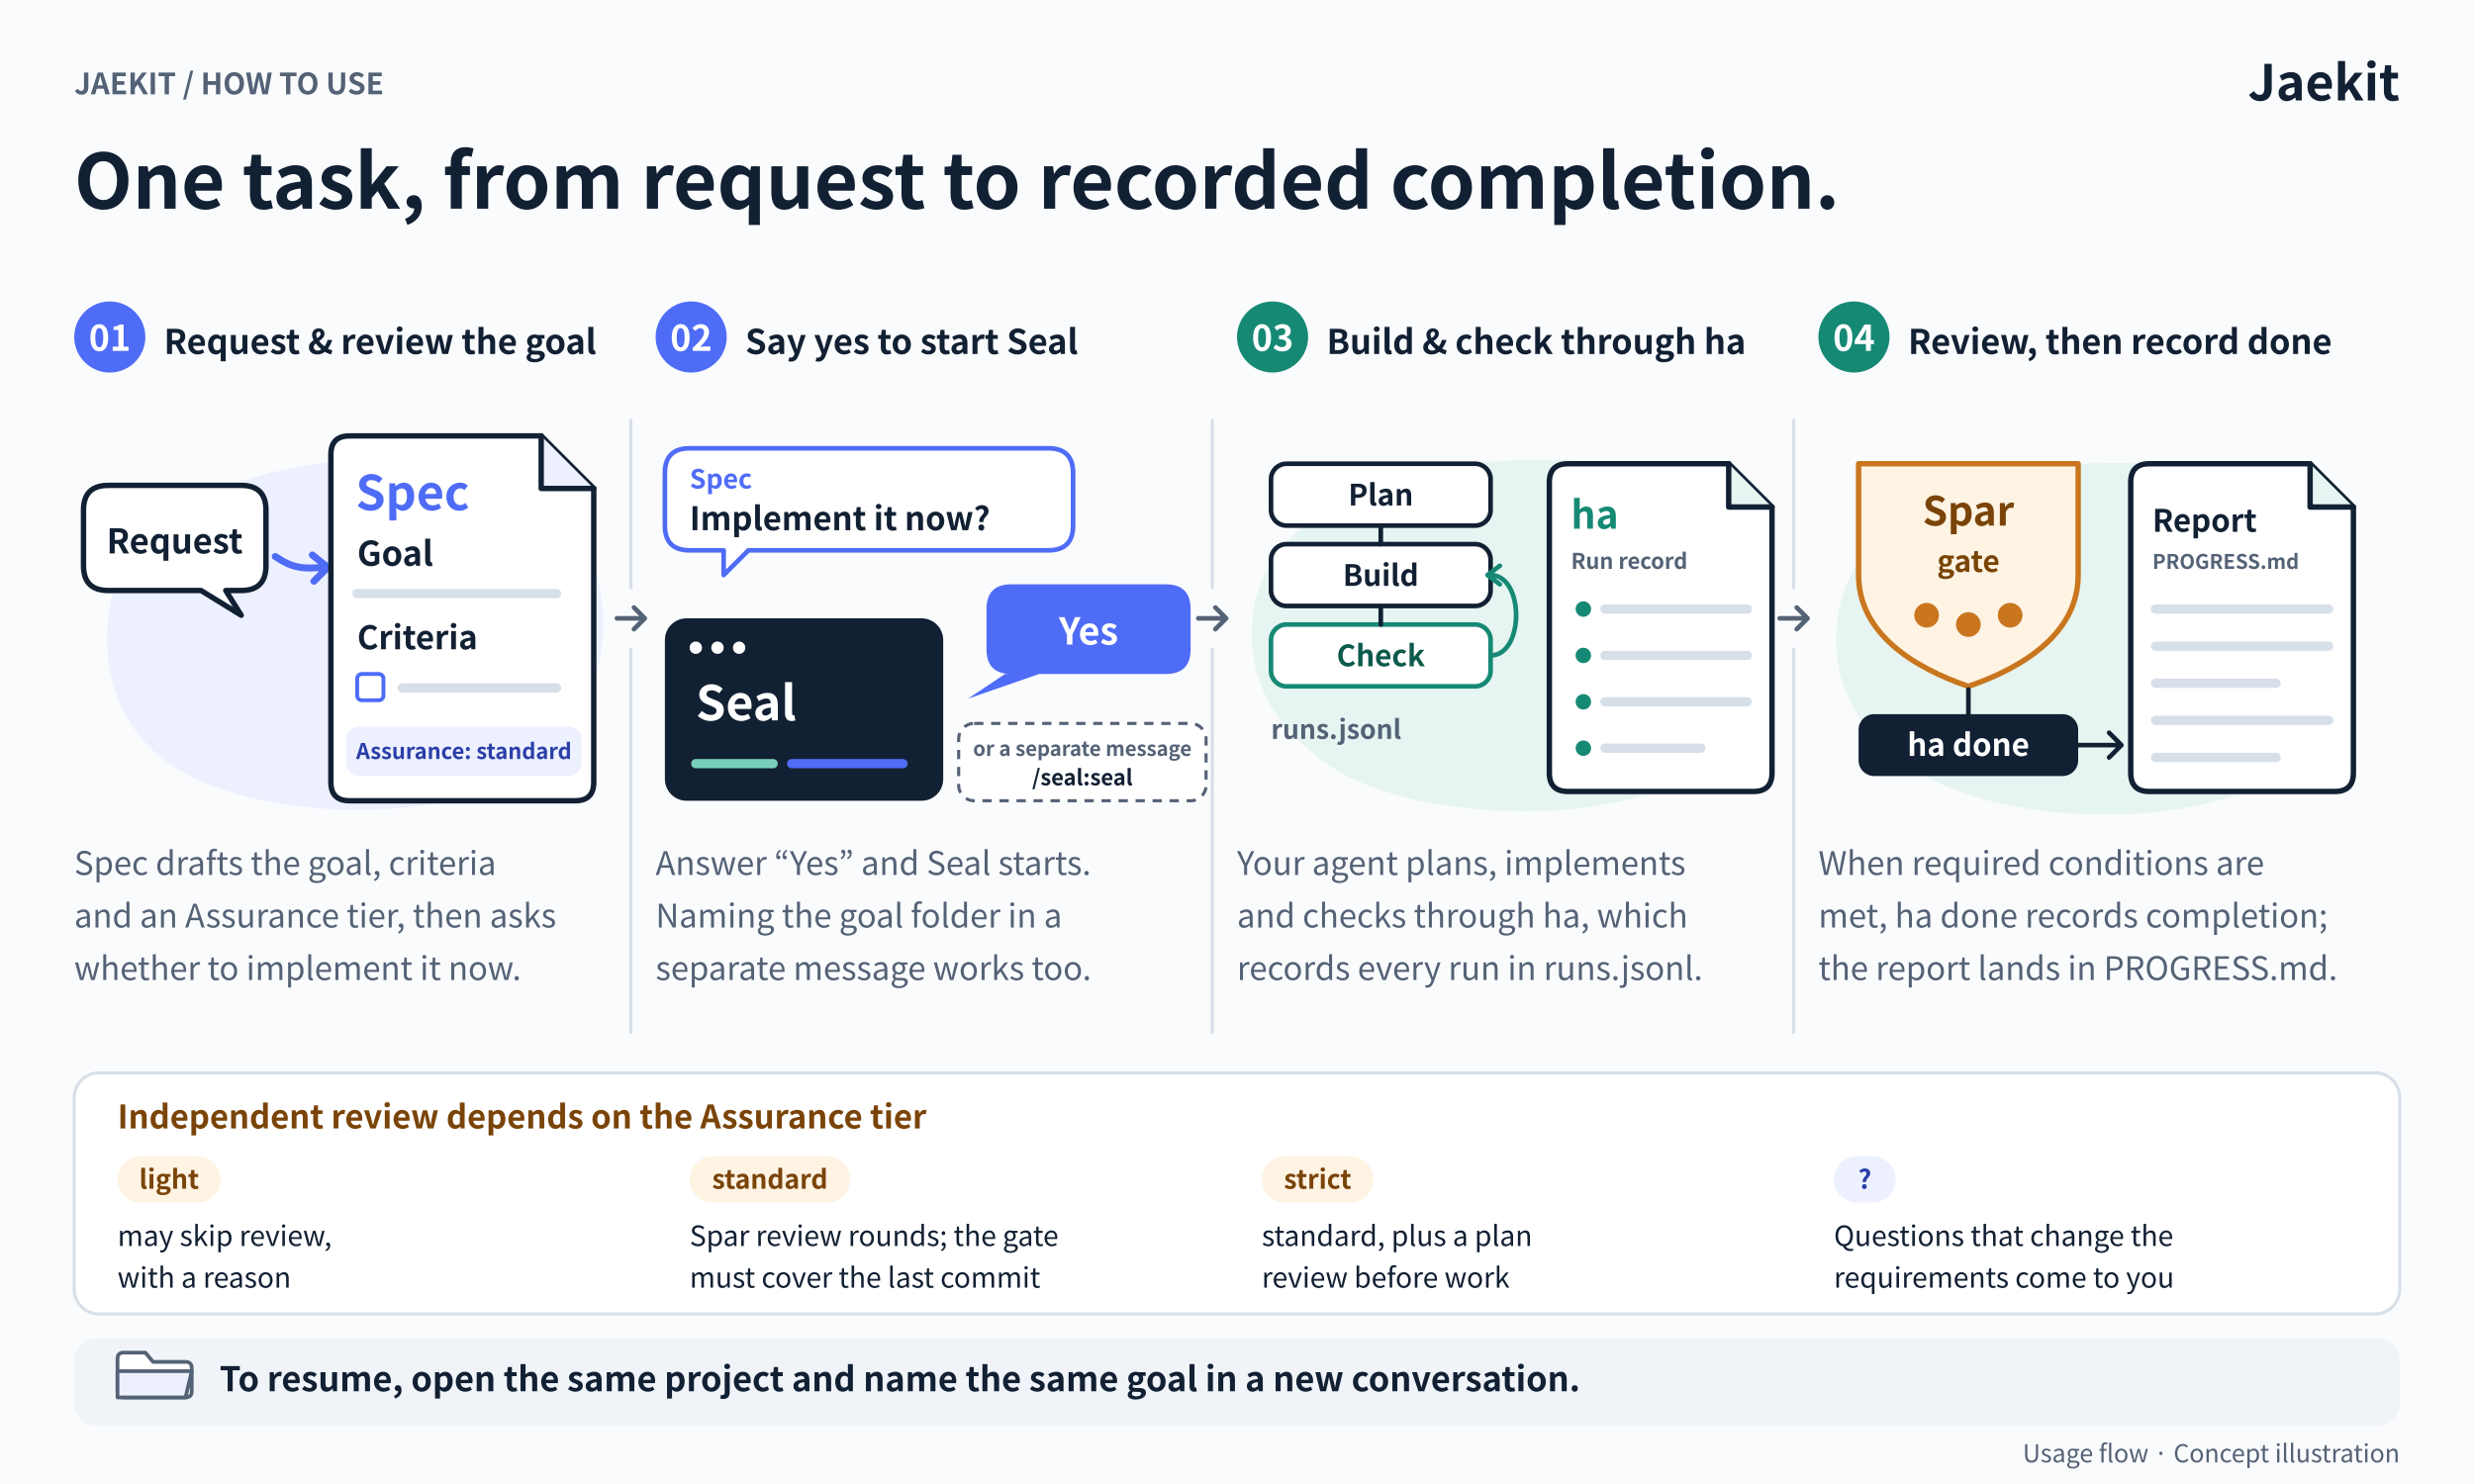
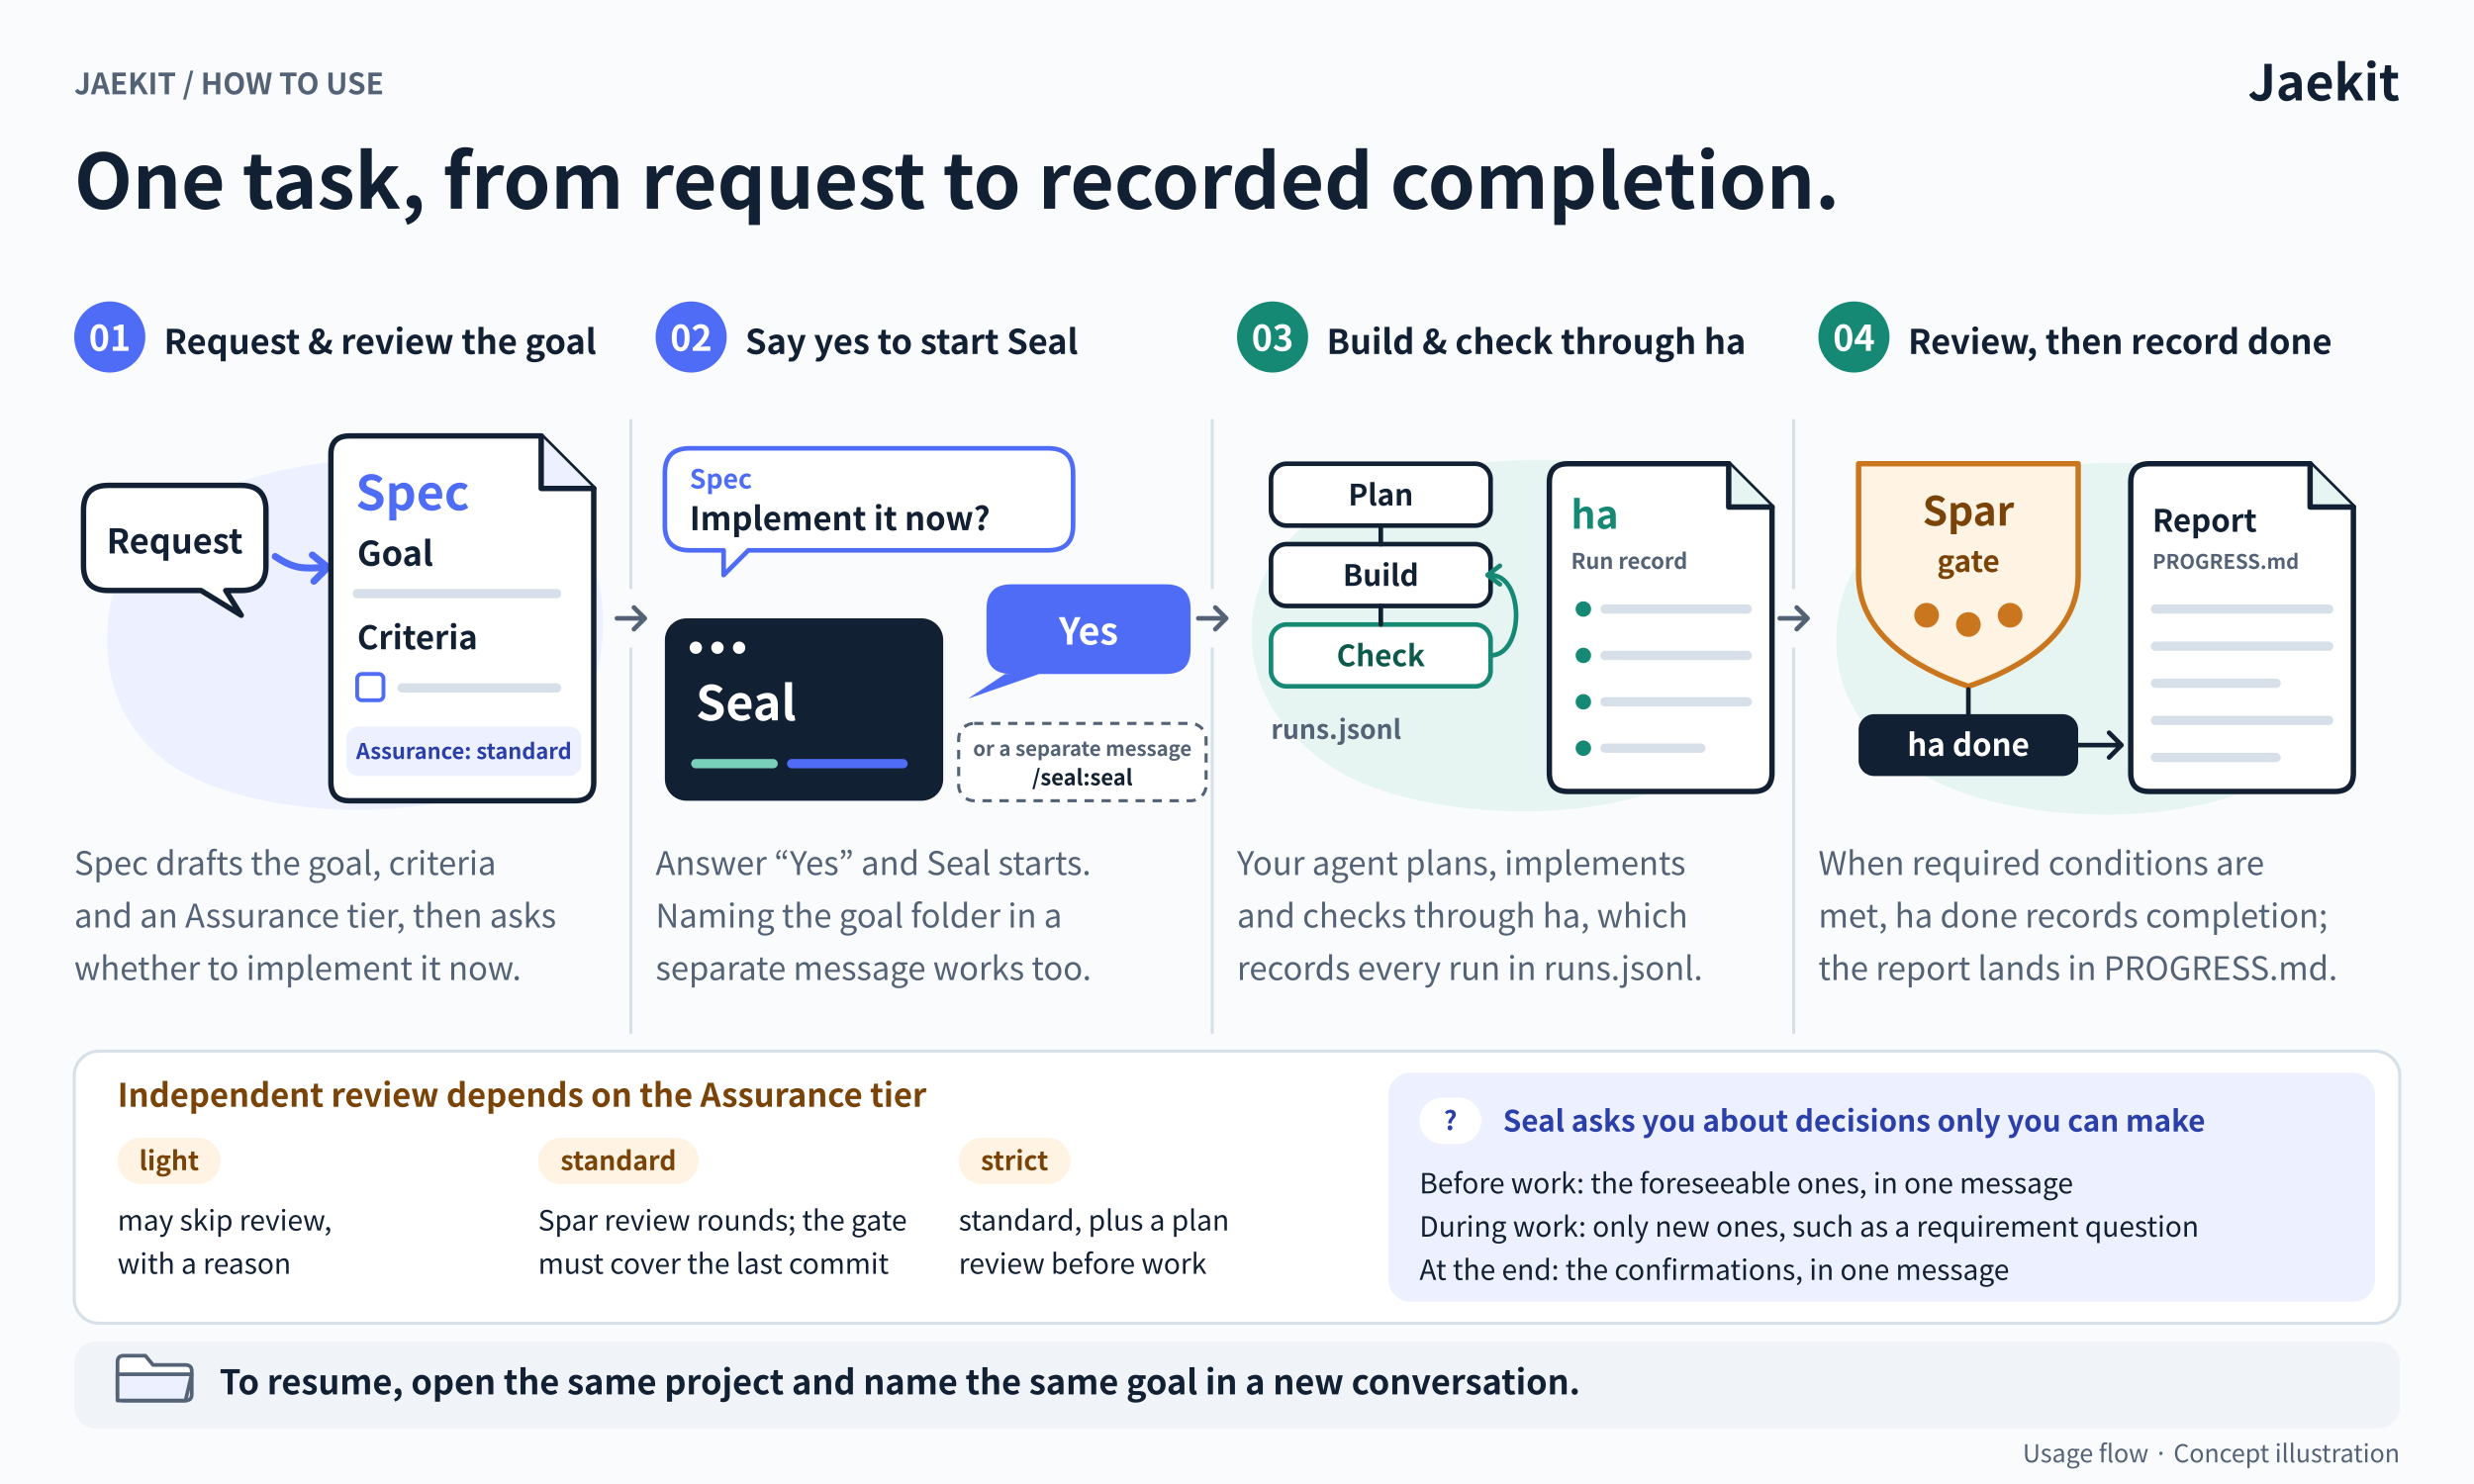
<svg xmlns="http://www.w3.org/2000/svg" width="1600" height="960" viewBox="0 0 1600 960" role="img" aria-labelledby="title description" xml:lang="en">
  <rect x="0" y="0" width="1600" height="960" rx="0" fill="#FAFBFD" />
  <text x="48" y="61" font-family="Noto Sans CJK KR, Noto Sans KR, sans-serif" font-size="19" font-weight="700" fill="#546276" text-anchor="start" xml:space="preserve">JAEKIT / HOW TO USE</text>
  <text x="1552" y="65" font-family="Noto Sans CJK KR, Noto Sans KR, sans-serif" font-size="32" font-weight="700" fill="#122033" text-anchor="end" xml:space="preserve">Jaekit</text>
  <text x="48" y="135" font-family="Noto Sans CJK KR, Noto Sans KR, sans-serif" font-size="49" font-weight="700" fill="#122033" text-anchor="start" xml:space="preserve">One task, from request to recorded completion.</text>
  <circle cx="71" cy="218" r="23" fill="#4F6CF7" />
  <text x="71" y="227" font-family="Noto Sans CJK KR, Noto Sans KR, sans-serif" font-size="23" font-weight="700" fill="#FFFFFF" text-anchor="middle" xml:space="preserve">01</text>
  <text x="106" y="229" font-family="Noto Sans CJK KR, Noto Sans KR, sans-serif" font-size="22" font-weight="700" fill="#122033" text-anchor="start" xml:space="preserve">Request &amp; review the goal</text>
  <circle cx="447" cy="218" r="23" fill="#4F6CF7" />
  <text x="447" y="227" font-family="Noto Sans CJK KR, Noto Sans KR, sans-serif" font-size="23" font-weight="700" fill="#FFFFFF" text-anchor="middle" xml:space="preserve">02</text>
  <text x="482" y="229" font-family="Noto Sans CJK KR, Noto Sans KR, sans-serif" font-size="22" font-weight="700" fill="#122033" text-anchor="start" xml:space="preserve">Say yes to start Seal</text>
  <circle cx="823" cy="218" r="23" fill="#168975" />
  <text x="823" y="227" font-family="Noto Sans CJK KR, Noto Sans KR, sans-serif" font-size="23" font-weight="700" fill="#FFFFFF" text-anchor="middle" xml:space="preserve">03</text>
  <text x="858" y="229" font-family="Noto Sans CJK KR, Noto Sans KR, sans-serif" font-size="22" font-weight="700" fill="#122033" text-anchor="start" xml:space="preserve">Build &amp; check through ha</text>
  <circle cx="1199" cy="218" r="23" fill="#168975" />
  <text x="1199" y="227" font-family="Noto Sans CJK KR, Noto Sans KR, sans-serif" font-size="23" font-weight="700" fill="#FFFFFF" text-anchor="middle" xml:space="preserve">04</text>
  <text x="1234" y="229" font-family="Noto Sans CJK KR, Noto Sans KR, sans-serif" font-size="22" font-weight="700" fill="#122033" text-anchor="start" xml:space="preserve">Review, then record done</text>
  <path d="M408 272L408 668" fill="none" stroke="#D7DFE9" stroke-width="2" stroke-linecap="round" stroke-linejoin="round" />
  <circle cx="408" cy="400" r="19" fill="#FAFBFD" />
  <path d="M399 400H417M410 393L417 400L410 407" fill="none" stroke="#546276" stroke-width="3" stroke-linecap="round" stroke-linejoin="round" />
  <path d="M784 272L784 668" fill="none" stroke="#D7DFE9" stroke-width="2" stroke-linecap="round" stroke-linejoin="round" />
  <circle cx="784" cy="400" r="19" fill="#FAFBFD" />
  <path d="M775 400H793M786 393L793 400L786 407" fill="none" stroke="#546276" stroke-width="3" stroke-linecap="round" stroke-linejoin="round" />
  <path d="M1160 272L1160 668" fill="none" stroke="#D7DFE9" stroke-width="2" stroke-linecap="round" stroke-linejoin="round" />
  <circle cx="1160" cy="400" r="19" fill="#FAFBFD" />
  <path d="M1151 400H1169M1162 393L1169 400L1162 407" fill="none" stroke="#546276" stroke-width="3" stroke-linecap="round" stroke-linejoin="round" />
  <path d="M70 400C78 318 196 286 300 300C392 312 410 410 370 472C326 540 160 536 104 490C80 470 66 440 70 400Z" fill="#EDF0FF" />
  <path d="M70 314H156Q172 314 172 330V366Q172 382 156 382H146L156 398L130 382H70Q54 382 54 366V330Q54 314 70 314Z" fill="#FFFFFF" stroke="#122033" stroke-width="3.5" stroke-linecap="round" stroke-linejoin="round" />
  <text x="113" y="358" font-family="Noto Sans CJK KR, Noto Sans KR, sans-serif" font-size="22" font-weight="700" fill="#122033" text-anchor="middle" xml:space="preserve">Request</text>
  <path d="M178 360C190 368 196 368 210 367M202 359L212 367L203 376" fill="none" stroke="#4F6CF7" stroke-width="4.5" stroke-linecap="round" stroke-linejoin="round" />
  <path d="M226 282H350L384 316V506Q384 518 372 518H226Q214 518 214 506V294Q214 282 226 282Z" fill="#FFFFFF" stroke="#122033" stroke-width="3.5" stroke-linecap="round" stroke-linejoin="round" />
  <path d="M350 282V316H384" fill="#EDF0FF" stroke="#122033" stroke-width="3.5" stroke-linecap="round" stroke-linejoin="round" />
  <text x="230" y="330" font-family="Noto Sans CJK KR, Noto Sans KR, sans-serif" font-size="31" font-weight="700" fill="#4F6CF7" text-anchor="start" xml:space="preserve">Spec</text>
  <text x="231" y="366" font-family="Noto Sans CJK KR, Noto Sans KR, sans-serif" font-size="22" font-weight="700" fill="#122033" text-anchor="start" xml:space="preserve">Goal</text>
  <path d="M231 384H360" fill="none" stroke="#D7DFE9" stroke-width="6" stroke-linecap="round" stroke-linejoin="round" />
  <text x="231" y="420" font-family="Noto Sans CJK KR, Noto Sans KR, sans-serif" font-size="21" font-weight="700" fill="#122033" text-anchor="start" xml:space="preserve">Criteria</text>
  <rect x="231" y="436" width="17" height="17" rx="3" fill="#FFFFFF" stroke="#4F6CF7" stroke-width="2.5" />
  <path d="M260 445H360" fill="none" stroke="#D7DFE9" stroke-width="6" stroke-linecap="round" stroke-linejoin="round" />
  <rect x="224" y="470" width="152" height="32" rx="8" fill="#EDF0FF" />
  <text x="300" y="491" font-family="Noto Sans CJK KR, Noto Sans KR, sans-serif" font-size="14" font-weight="700" fill="#2B3FA8" text-anchor="middle" xml:space="preserve">Assurance: standard</text>
  <path d="M446 290H678Q694 290 694 306V340Q694 356 678 356H484L468 372V356H446Q430 356 430 340V306Q430 290 446 290Z" fill="#FFFFFF" stroke="#4F6CF7" stroke-width="3" stroke-linecap="round" stroke-linejoin="round" />
  <text x="446" y="316" font-family="Noto Sans CJK KR, Noto Sans KR, sans-serif" font-size="17" font-weight="700" fill="#4F6CF7" text-anchor="start" xml:space="preserve">Spec</text>
  <text x="446" y="343" font-family="Noto Sans CJK KR, Noto Sans KR, sans-serif" font-size="21" font-weight="700" fill="#122033" text-anchor="start" xml:space="preserve">Implement it now?</text>
  <path d="M654 378H754Q770 378 770 394V420Q770 436 754 436H672L626 452L650 436H654Q638 436 638 420V394Q638 378 654 378Z" fill="#4F6CF7" />
  <text x="704" y="417" font-family="Noto Sans CJK KR, Noto Sans KR, sans-serif" font-size="24" font-weight="700" fill="#FFFFFF" text-anchor="middle" xml:space="preserve">Yes</text>
  <rect x="430" y="400" width="180" height="118" rx="14" fill="#122033" />
  <circle cx="450" cy="419" r="4" fill="#FFFFFF" />
  <circle cx="464" cy="419" r="4" fill="#FFFFFF" />
  <circle cx="478" cy="419" r="4" fill="#FFFFFF" />
  <text x="450" y="466" font-family="Noto Sans CJK KR, Noto Sans KR, sans-serif" font-size="31" font-weight="700" fill="#FFFFFF" text-anchor="start" xml:space="preserve">Seal</text>
  <path d="M450 494H500" fill="none" stroke="#79D0BA" stroke-width="6" stroke-linecap="round" stroke-linejoin="round" />
  <path d="M512 494H584" fill="none" stroke="#4F6CF7" stroke-width="6" stroke-linecap="round" stroke-linejoin="round" />
  <rect x="620" y="468" width="160" height="50" rx="10" fill="#FFFFFF" stroke="#546276" stroke-width="2" stroke-dasharray="6 5" />
  <text x="700" y="489" font-family="Noto Sans CJK KR, Noto Sans KR, sans-serif" font-size="13" font-weight="700" fill="#546276" text-anchor="middle" xml:space="preserve">or a separate message</text>
  <text x="700" y="508" font-family="Noto Sans CJK KR, Noto Sans KR, sans-serif" font-size="14" font-weight="700" fill="#122033" text-anchor="middle" xml:space="preserve">/seal:seal</text>
  <path d="M810 400C818 318 936 288 1040 300C1136 312 1160 400 1130 466C1096 538 930 538 864 498C830 476 806 446 810 400Z" fill="#E6F5F1" />
  <rect x="822" y="300" width="142" height="40" rx="10" fill="#FFFFFF" stroke="#122033" stroke-width="3" />
  <text x="893" y="327" font-family="Noto Sans CJK KR, Noto Sans KR, sans-serif" font-size="19" font-weight="700" fill="#122033" text-anchor="middle" xml:space="preserve">Plan</text>
  <rect x="822" y="352" width="142" height="40" rx="10" fill="#FFFFFF" stroke="#122033" stroke-width="3" />
  <text x="893" y="379" font-family="Noto Sans CJK KR, Noto Sans KR, sans-serif" font-size="19" font-weight="700" fill="#122033" text-anchor="middle" xml:space="preserve">Build</text>
  <rect x="822" y="404" width="142" height="40" rx="10" fill="#FFFFFF" stroke="#168975" stroke-width="3" />
  <text x="893" y="431" font-family="Noto Sans CJK KR, Noto Sans KR, sans-serif" font-size="19" font-weight="700" fill="#0B5A4C" text-anchor="middle" xml:space="preserve">Check</text>
  <path d="M893 340V352M893 392V404" fill="none" stroke="#122033" stroke-width="3" stroke-linecap="round" stroke-linejoin="round" />
  <path d="M964 424C986 424 986 372 964 372M970 366L962 372L970 378" fill="none" stroke="#168975" stroke-width="3" stroke-linecap="round" stroke-linejoin="round" />
  <path d="M1014 300H1118L1146 328V500Q1146 512 1134 512H1014Q1002 512 1002 500V312Q1002 300 1014 300Z" fill="#FFFFFF" stroke="#122033" stroke-width="3.5" stroke-linecap="round" stroke-linejoin="round" />
  <path d="M1118 300V328H1146" fill="#E6F5F1" stroke="#122033" stroke-width="3.5" stroke-linecap="round" stroke-linejoin="round" />
  <text x="1016" y="342" font-family="Noto Sans CJK KR, Noto Sans KR, sans-serif" font-size="25" font-weight="700" fill="#168975" text-anchor="start" xml:space="preserve">ha</text>
  <text x="1016" y="368" font-family="Noto Sans CJK KR, Noto Sans KR, sans-serif" font-size="14" font-weight="700" fill="#546276" text-anchor="start" xml:space="preserve">Run record</text>
  <circle cx="1024" cy="394" r="5" fill="#168975" />
  <path d="M1038 394H1130" fill="none" stroke="#D7DFE9" stroke-width="6" stroke-linecap="round" stroke-linejoin="round" />
  <circle cx="1024" cy="424" r="5" fill="#168975" />
  <path d="M1038 424H1130" fill="none" stroke="#D7DFE9" stroke-width="6" stroke-linecap="round" stroke-linejoin="round" />
  <circle cx="1024" cy="454" r="5" fill="#168975" />
  <path d="M1038 454H1130" fill="none" stroke="#D7DFE9" stroke-width="6" stroke-linecap="round" stroke-linejoin="round" />
  <circle cx="1024" cy="484" r="5" fill="#168975" />
  <path d="M1038 484H1100" fill="none" stroke="#D7DFE9" stroke-width="6" stroke-linecap="round" stroke-linejoin="round" />
  <text x="822" y="478" font-family="Noto Sans CJK KR, Noto Sans KR, sans-serif" font-size="17" font-weight="700" fill="#546276" text-anchor="start" xml:space="preserve">runs.jsonl</text>
  <path d="M1188 404C1196 320 1308 290 1412 302C1516 316 1538 404 1506 470C1468 540 1306 540 1242 500C1206 478 1184 448 1188 404Z" fill="#E6F5F1" />
  <path d="M1202 300H1344V372C1344 410 1308 432 1273 444C1238 432 1202 410 1202 372Z" fill="#FFF3E3" stroke="#C9761F" stroke-width="3.5" stroke-linecap="round" stroke-linejoin="round" />
  <text x="1273" y="340" font-family="Noto Sans CJK KR, Noto Sans KR, sans-serif" font-size="26" font-weight="700" fill="#7A4408" text-anchor="middle" xml:space="preserve">Spar</text>
  <text x="1273" y="370" font-family="Noto Sans CJK KR, Noto Sans KR, sans-serif" font-size="19" font-weight="700" fill="#7A4408" text-anchor="middle" xml:space="preserve">gate</text>
  <circle cx="1246" cy="398" r="8" fill="#C9761F" />
  <circle cx="1273" cy="404" r="8" fill="#C9761F" />
  <circle cx="1300" cy="398" r="8" fill="#C9761F" />
  <rect x="1202" y="462" width="142" height="40" rx="10" fill="#122033" />
  <text x="1273" y="489" font-family="Noto Sans CJK KR, Noto Sans KR, sans-serif" font-size="20" font-weight="700" fill="#FFFFFF" text-anchor="middle" xml:space="preserve">ha done</text>
  <path d="M1273 446V462" fill="none" stroke="#122033" stroke-width="3" stroke-linecap="round" stroke-linejoin="round" />
  <path d="M1344 482H1372M1364 474L1372 482L1364 490" fill="none" stroke="#122033" stroke-width="3" stroke-linecap="round" stroke-linejoin="round" />
  <path d="M1390 300H1494L1522 328V500Q1522 512 1510 512H1390Q1378 512 1378 500V312Q1378 300 1390 300Z" fill="#FFFFFF" stroke="#122033" stroke-width="3.5" stroke-linecap="round" stroke-linejoin="round" />
  <path d="M1494 300V328H1522" fill="#E6F5F1" stroke="#122033" stroke-width="3.5" stroke-linecap="round" stroke-linejoin="round" />
  <text x="1392" y="344" font-family="Noto Sans CJK KR, Noto Sans KR, sans-serif" font-size="20" font-weight="700" fill="#122033" text-anchor="start" xml:space="preserve">Report</text>
  <text x="1392" y="368" font-family="Noto Sans CJK KR, Noto Sans KR, sans-serif" font-size="13" font-weight="700" fill="#546276" text-anchor="start" xml:space="preserve">PROGRESS.md</text>
  <path d="M1394 394H1506" fill="none" stroke="#D7DFE9" stroke-width="6" stroke-linecap="round" stroke-linejoin="round" />
  <path d="M1394 418H1506" fill="none" stroke="#D7DFE9" stroke-width="6" stroke-linecap="round" stroke-linejoin="round" />
  <path d="M1394 442H1472" fill="none" stroke="#D7DFE9" stroke-width="6" stroke-linecap="round" stroke-linejoin="round" />
  <path d="M1394 466H1506" fill="none" stroke="#D7DFE9" stroke-width="6" stroke-linecap="round" stroke-linejoin="round" />
  <path d="M1394 490H1472" fill="none" stroke="#D7DFE9" stroke-width="6" stroke-linecap="round" stroke-linejoin="round" />
  <text x="48" y="566" font-family="Noto Sans CJK KR, Noto Sans KR, sans-serif" font-size="21" font-weight="400" fill="#546276" text-anchor="start" xml:space="preserve">Spec drafts the goal, criteria</text>
  <text x="48" y="600" font-family="Noto Sans CJK KR, Noto Sans KR, sans-serif" font-size="21" font-weight="400" fill="#546276" text-anchor="start" xml:space="preserve">and an Assurance tier, then asks</text>
  <text x="48" y="634" font-family="Noto Sans CJK KR, Noto Sans KR, sans-serif" font-size="21" font-weight="400" fill="#546276" text-anchor="start" xml:space="preserve">whether to implement it now.</text>
  <text x="424" y="566" font-family="Noto Sans CJK KR, Noto Sans KR, sans-serif" font-size="21" font-weight="400" fill="#546276" text-anchor="start" xml:space="preserve">Answer “Yes” and Seal starts.</text>
  <text x="424" y="600" font-family="Noto Sans CJK KR, Noto Sans KR, sans-serif" font-size="21" font-weight="400" fill="#546276" text-anchor="start" xml:space="preserve">Naming the goal folder in a</text>
  <text x="424" y="634" font-family="Noto Sans CJK KR, Noto Sans KR, sans-serif" font-size="21" font-weight="400" fill="#546276" text-anchor="start" xml:space="preserve">separate message works too.</text>
  <text x="800" y="566" font-family="Noto Sans CJK KR, Noto Sans KR, sans-serif" font-size="21" font-weight="400" fill="#546276" text-anchor="start" xml:space="preserve">Your agent plans, implements</text>
  <text x="800" y="600" font-family="Noto Sans CJK KR, Noto Sans KR, sans-serif" font-size="21" font-weight="400" fill="#546276" text-anchor="start" xml:space="preserve">and checks through ha, which</text>
  <text x="800" y="634" font-family="Noto Sans CJK KR, Noto Sans KR, sans-serif" font-size="21" font-weight="400" fill="#546276" text-anchor="start" xml:space="preserve">records every run in runs.jsonl.</text>
  <text x="1176" y="566" font-family="Noto Sans CJK KR, Noto Sans KR, sans-serif" font-size="21" font-weight="400" fill="#546276" text-anchor="start" xml:space="preserve">When required conditions are</text>
  <text x="1176" y="600" font-family="Noto Sans CJK KR, Noto Sans KR, sans-serif" font-size="21" font-weight="400" fill="#546276" text-anchor="start" xml:space="preserve">met, ha done records completion;</text>
  <text x="1176" y="634" font-family="Noto Sans CJK KR, Noto Sans KR, sans-serif" font-size="21" font-weight="400" fill="#546276" text-anchor="start" xml:space="preserve">the report lands in PROGRESS.md.</text>
-   <rect x="48" y="694" width="1504" height="156" rx="16" fill="#FFFFFF" stroke="#D7DFE9" stroke-width="2" />
-   <text x="76" y="730" font-family="Noto Sans CJK KR, Noto Sans KR, sans-serif" font-size="21" font-weight="700" fill="#7A4408" text-anchor="start" xml:space="preserve">Independent review depends on the Assurance tier</text>
-   <rect x="76" y="748" width="66.709" height="30" rx="15" fill="#FFF3E3" />
-   <text x="109.355" y="769" font-family="Noto Sans CJK KR, Noto Sans KR, sans-serif" font-size="17" font-weight="700" fill="#7A4408" text-anchor="middle" xml:space="preserve">light</text>
-   <text x="76" y="806" font-family="Noto Sans CJK KR, Noto Sans KR, sans-serif" font-size="18" font-weight="400" fill="#122033" text-anchor="start" xml:space="preserve">may skip review,</text>
-   <text x="76" y="833" font-family="Noto Sans CJK KR, Noto Sans KR, sans-serif" font-size="18" font-weight="400" fill="#122033" text-anchor="start" xml:space="preserve">with a reason</text>
-   <rect x="446" y="748" width="103.871" height="30" rx="15" fill="#FFF3E3" />
-   <text x="497.935" y="769" font-family="Noto Sans CJK KR, Noto Sans KR, sans-serif" font-size="17" font-weight="700" fill="#7A4408" text-anchor="middle" xml:space="preserve">standard</text>
-   <text x="446" y="806" font-family="Noto Sans CJK KR, Noto Sans KR, sans-serif" font-size="18" font-weight="400" fill="#122033" text-anchor="start" xml:space="preserve">Spar review rounds; the gate</text>
-   <text x="446" y="833" font-family="Noto Sans CJK KR, Noto Sans KR, sans-serif" font-size="18" font-weight="400" fill="#122033" text-anchor="start" xml:space="preserve">must cover the last commit</text>
-   <rect x="816" y="748" width="72.268" height="30" rx="15" fill="#FFF3E3" />
-   <text x="852.134" y="769" font-family="Noto Sans CJK KR, Noto Sans KR, sans-serif" font-size="17" font-weight="700" fill="#7A4408" text-anchor="middle" xml:space="preserve">strict</text>
-   <text x="816" y="806" font-family="Noto Sans CJK KR, Noto Sans KR, sans-serif" font-size="18" font-weight="400" fill="#122033" text-anchor="start" xml:space="preserve">standard, plus a plan</text>
-   <text x="816" y="833" font-family="Noto Sans CJK KR, Noto Sans KR, sans-serif" font-size="18" font-weight="400" fill="#122033" text-anchor="start" xml:space="preserve">review before work</text>
-   <rect x="1186" y="748" width="40" height="30" rx="15" fill="#EDF0FF" />
-   <text x="1206.0" y="769" font-family="Noto Sans CJK KR, Noto Sans KR, sans-serif" font-size="17" font-weight="700" fill="#2B3FA8" text-anchor="middle" xml:space="preserve">?</text>
-   <text x="1186" y="806" font-family="Noto Sans CJK KR, Noto Sans KR, sans-serif" font-size="18" font-weight="400" fill="#122033" text-anchor="start" xml:space="preserve">Questions that change the</text>
-   <text x="1186" y="833" font-family="Noto Sans CJK KR, Noto Sans KR, sans-serif" font-size="18" font-weight="400" fill="#122033" text-anchor="start" xml:space="preserve">requirements come to you</text>
-   <rect x="48" y="866" width="1504" height="56" rx="14" fill="#F0F3F8" />
-   <path d="M76 885V879Q76 875 80 875H94L99 881H120Q124 881 124 885V900Q124 904 120 904H80Q76 904 76 900Z" fill="#FFFFFF" stroke="#546276" stroke-width="2.4" stroke-linecap="round" stroke-linejoin="round" />
-   <path d="M76 887H124L120 904H76Z" fill="#EDF0FF" stroke="#546276" stroke-width="2.4" stroke-linecap="round" stroke-linejoin="round" />
-   <text x="142" y="900" font-family="Noto Sans CJK KR, Noto Sans KR, sans-serif" font-size="22" font-weight="700" fill="#122033" text-anchor="start" xml:space="preserve">To resume, open the same project and name the same goal in a new conversation.</text>
+   <rect x="48" y="680" width="1504" height="176" rx="16" fill="#FFFFFF" stroke="#D7DFE9" stroke-width="2" />
+   <text x="76" y="716" font-family="Noto Sans CJK KR, Noto Sans KR, sans-serif" font-size="21" font-weight="700" fill="#7A4408" text-anchor="start" xml:space="preserve">Independent review depends on the Assurance tier</text>
+   <rect x="76" y="736" width="66.709" height="30" rx="15" fill="#FFF3E3" />
+   <text x="109.355" y="757" font-family="Noto Sans CJK KR, Noto Sans KR, sans-serif" font-size="17" font-weight="700" fill="#7A4408" text-anchor="middle" xml:space="preserve">light</text>
+   <text x="76" y="796" font-family="Noto Sans CJK KR, Noto Sans KR, sans-serif" font-size="18" font-weight="400" fill="#122033" text-anchor="start" xml:space="preserve">may skip review,</text>
+   <text x="76" y="824" font-family="Noto Sans CJK KR, Noto Sans KR, sans-serif" font-size="18" font-weight="400" fill="#122033" text-anchor="start" xml:space="preserve">with a reason</text>
+   <rect x="348" y="736" width="103.871" height="30" rx="15" fill="#FFF3E3" />
+   <text x="399.935" y="757" font-family="Noto Sans CJK KR, Noto Sans KR, sans-serif" font-size="17" font-weight="700" fill="#7A4408" text-anchor="middle" xml:space="preserve">standard</text>
+   <text x="348" y="796" font-family="Noto Sans CJK KR, Noto Sans KR, sans-serif" font-size="18" font-weight="400" fill="#122033" text-anchor="start" xml:space="preserve">Spar review rounds; the gate</text>
+   <text x="348" y="824" font-family="Noto Sans CJK KR, Noto Sans KR, sans-serif" font-size="18" font-weight="400" fill="#122033" text-anchor="start" xml:space="preserve">must cover the last commit</text>
+   <rect x="620" y="736" width="72.268" height="30" rx="15" fill="#FFF3E3" />
+   <text x="656.134" y="757" font-family="Noto Sans CJK KR, Noto Sans KR, sans-serif" font-size="17" font-weight="700" fill="#7A4408" text-anchor="middle" xml:space="preserve">strict</text>
+   <text x="620" y="796" font-family="Noto Sans CJK KR, Noto Sans KR, sans-serif" font-size="18" font-weight="400" fill="#122033" text-anchor="start" xml:space="preserve">standard, plus a plan</text>
+   <text x="620" y="824" font-family="Noto Sans CJK KR, Noto Sans KR, sans-serif" font-size="18" font-weight="400" fill="#122033" text-anchor="start" xml:space="preserve">review before work</text>
+   <rect x="898" y="694" width="638" height="148" rx="14" fill="#EDF0FF" />
+   <rect x="918" y="710" width="40" height="30" rx="15" fill="#FFFFFF" />
+   <text x="938" y="731" font-family="Noto Sans CJK KR, Noto Sans KR, sans-serif" font-size="17" font-weight="700" fill="#2B3FA8" text-anchor="middle" xml:space="preserve">?</text>
+   <text x="972" y="732" font-family="Noto Sans CJK KR, Noto Sans KR, sans-serif" font-size="19" font-weight="700" fill="#2B3FA8" text-anchor="start" xml:space="preserve">Seal asks you about decisions only you can make</text>
+   <text x="918" y="772" font-family="Noto Sans CJK KR, Noto Sans KR, sans-serif" font-size="18" font-weight="400" fill="#122033" text-anchor="start" xml:space="preserve">Before work: the foreseeable ones, in one message</text>
+   <text x="918" y="800" font-family="Noto Sans CJK KR, Noto Sans KR, sans-serif" font-size="18" font-weight="400" fill="#122033" text-anchor="start" xml:space="preserve">During work: only new ones, such as a requirement question</text>
+   <text x="918" y="828" font-family="Noto Sans CJK KR, Noto Sans KR, sans-serif" font-size="18" font-weight="400" fill="#122033" text-anchor="start" xml:space="preserve">At the end: the confirmations, in one message</text>
+   <rect x="48" y="868" width="1504" height="56" rx="14" fill="#F0F3F8" />
+   <path d="M76 887V881Q76 877 80 877H94L99 883H120Q124 883 124 887V902Q124 906 120 906H80Q76 906 76 902Z" fill="#FFFFFF" stroke="#546276" stroke-width="2.4" stroke-linecap="round" stroke-linejoin="round" />
+   <path d="M76 889H124L120 906H76Z" fill="#EDF0FF" stroke="#546276" stroke-width="2.4" stroke-linecap="round" stroke-linejoin="round" />
+   <text x="142" y="902" font-family="Noto Sans CJK KR, Noto Sans KR, sans-serif" font-size="22" font-weight="700" fill="#122033" text-anchor="start" xml:space="preserve">To resume, open the same project and name the same goal in a new conversation.</text>
  <text x="1552" y="946" font-family="Noto Sans CJK KR, Noto Sans KR, sans-serif" font-size="16" font-weight="400" fill="#546276" text-anchor="end" xml:space="preserve">Usage flow · Concept illustration</text>
</svg>
